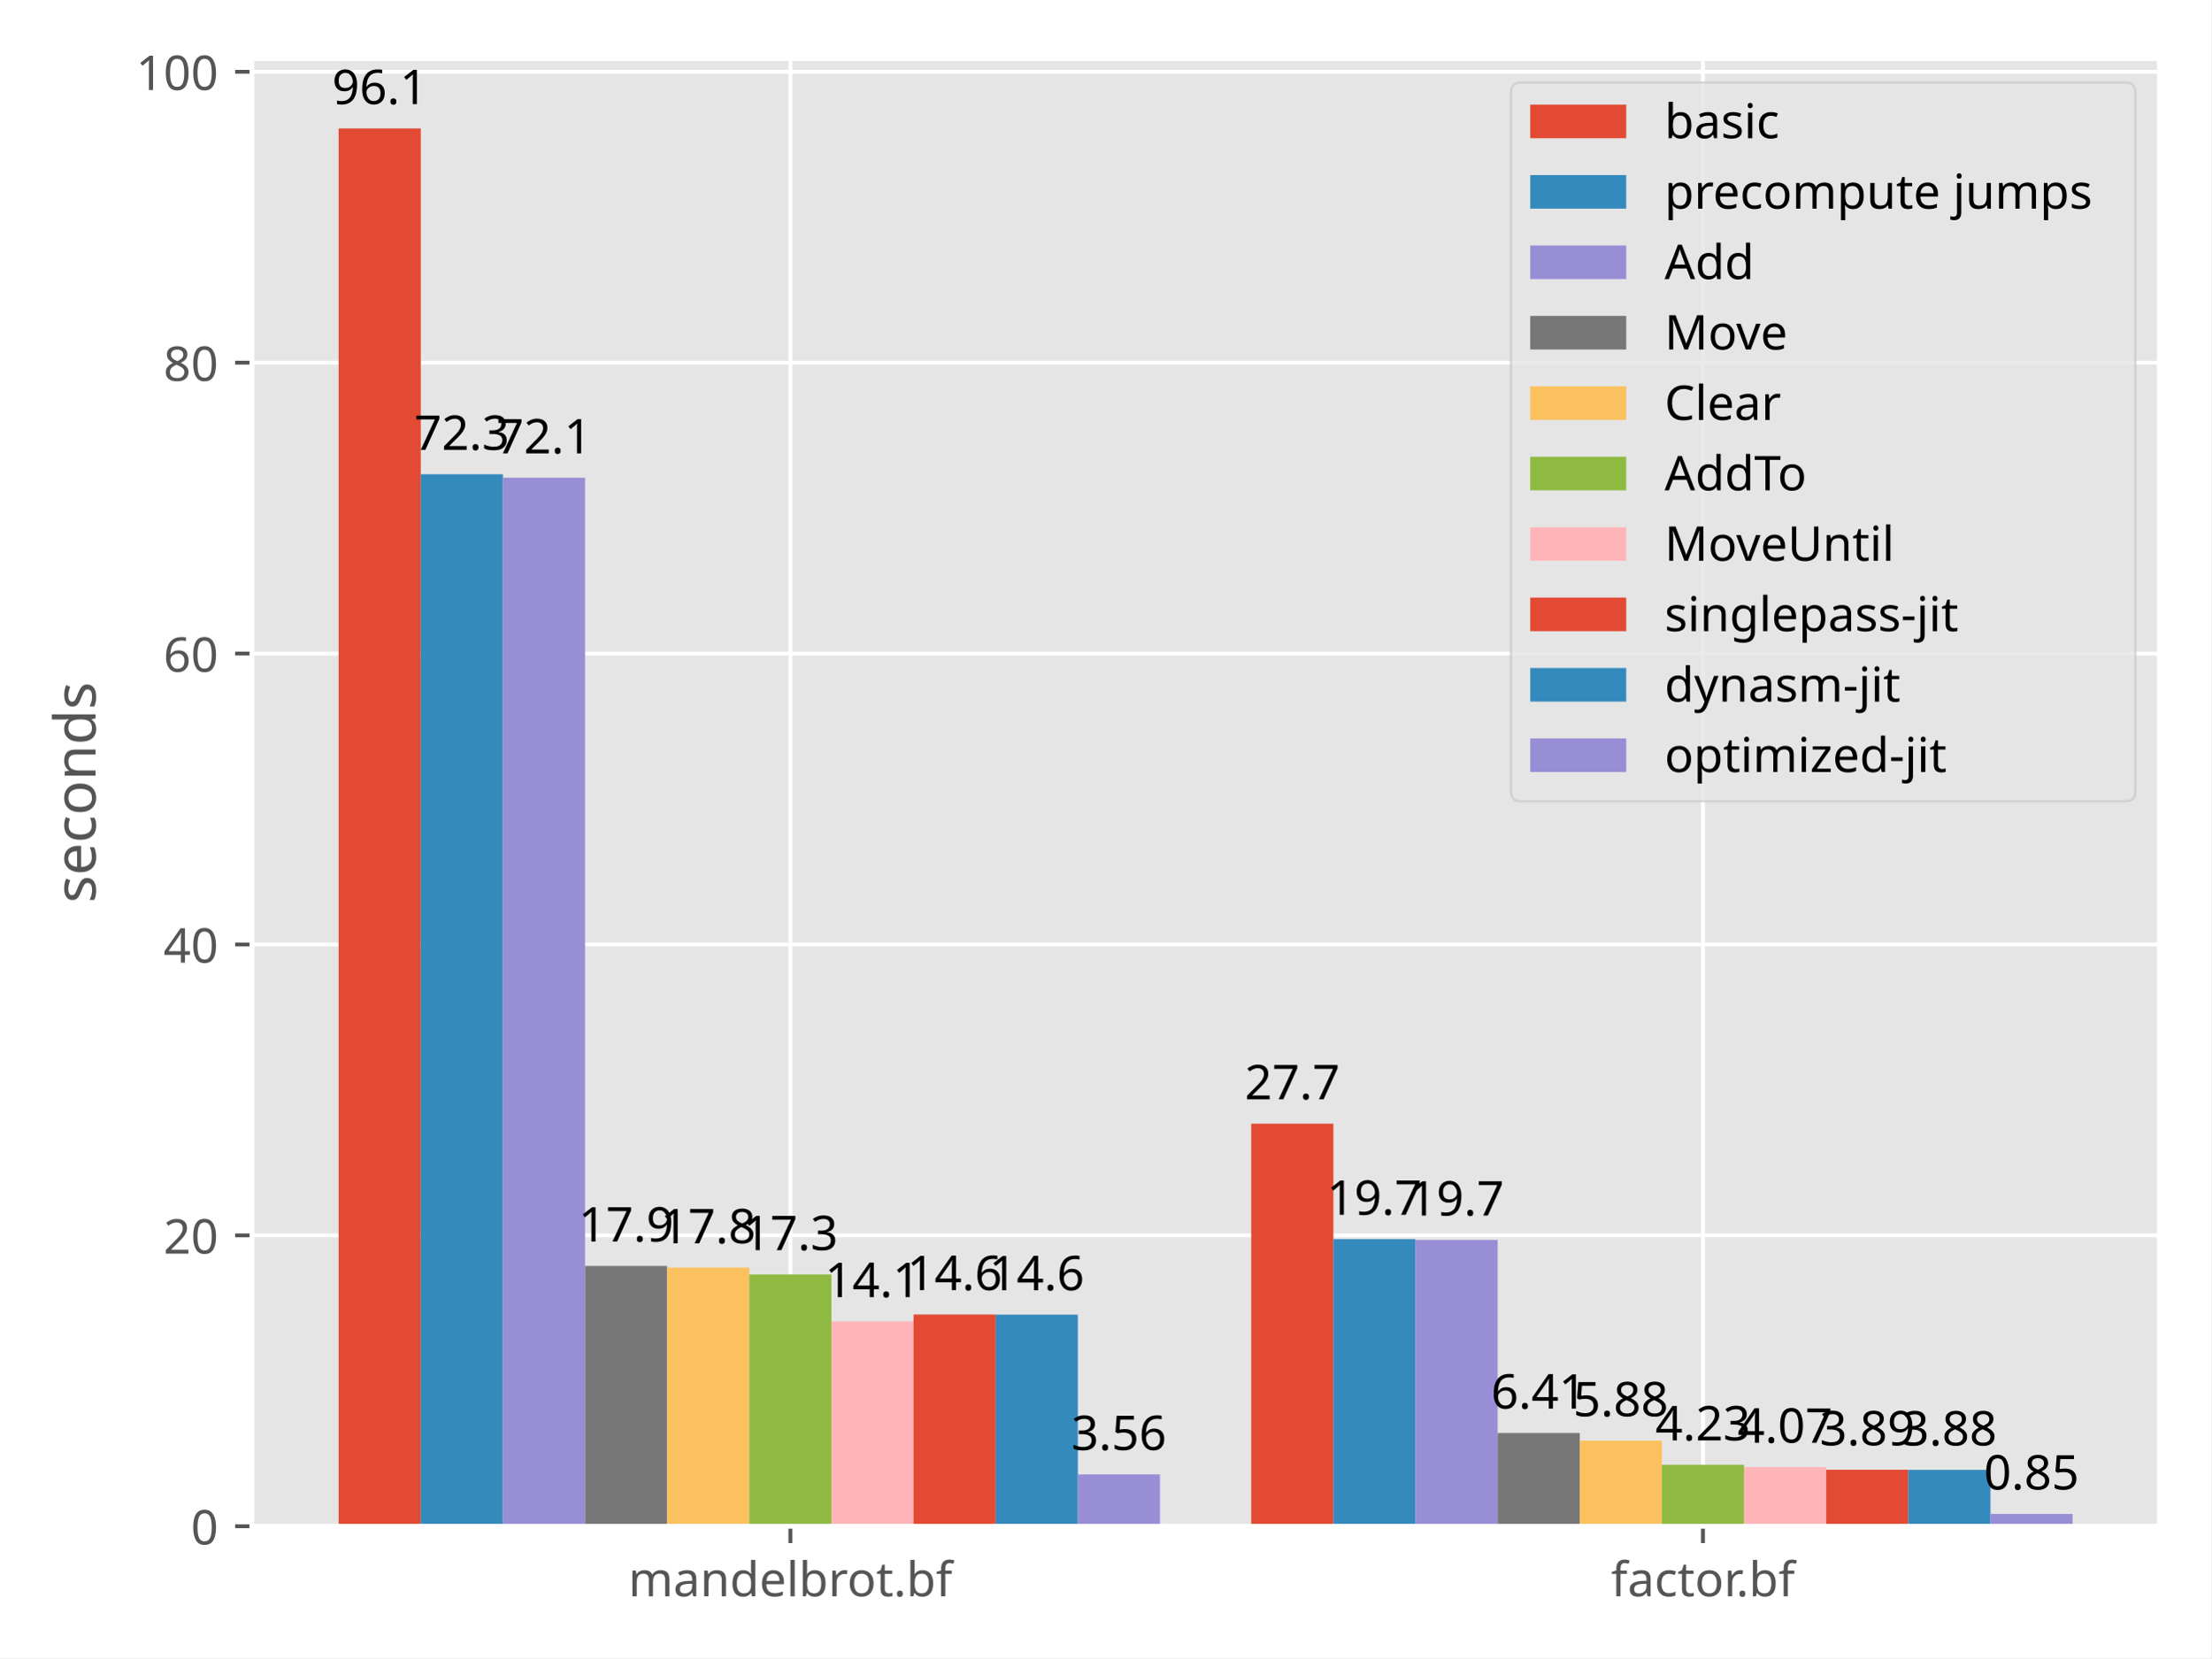
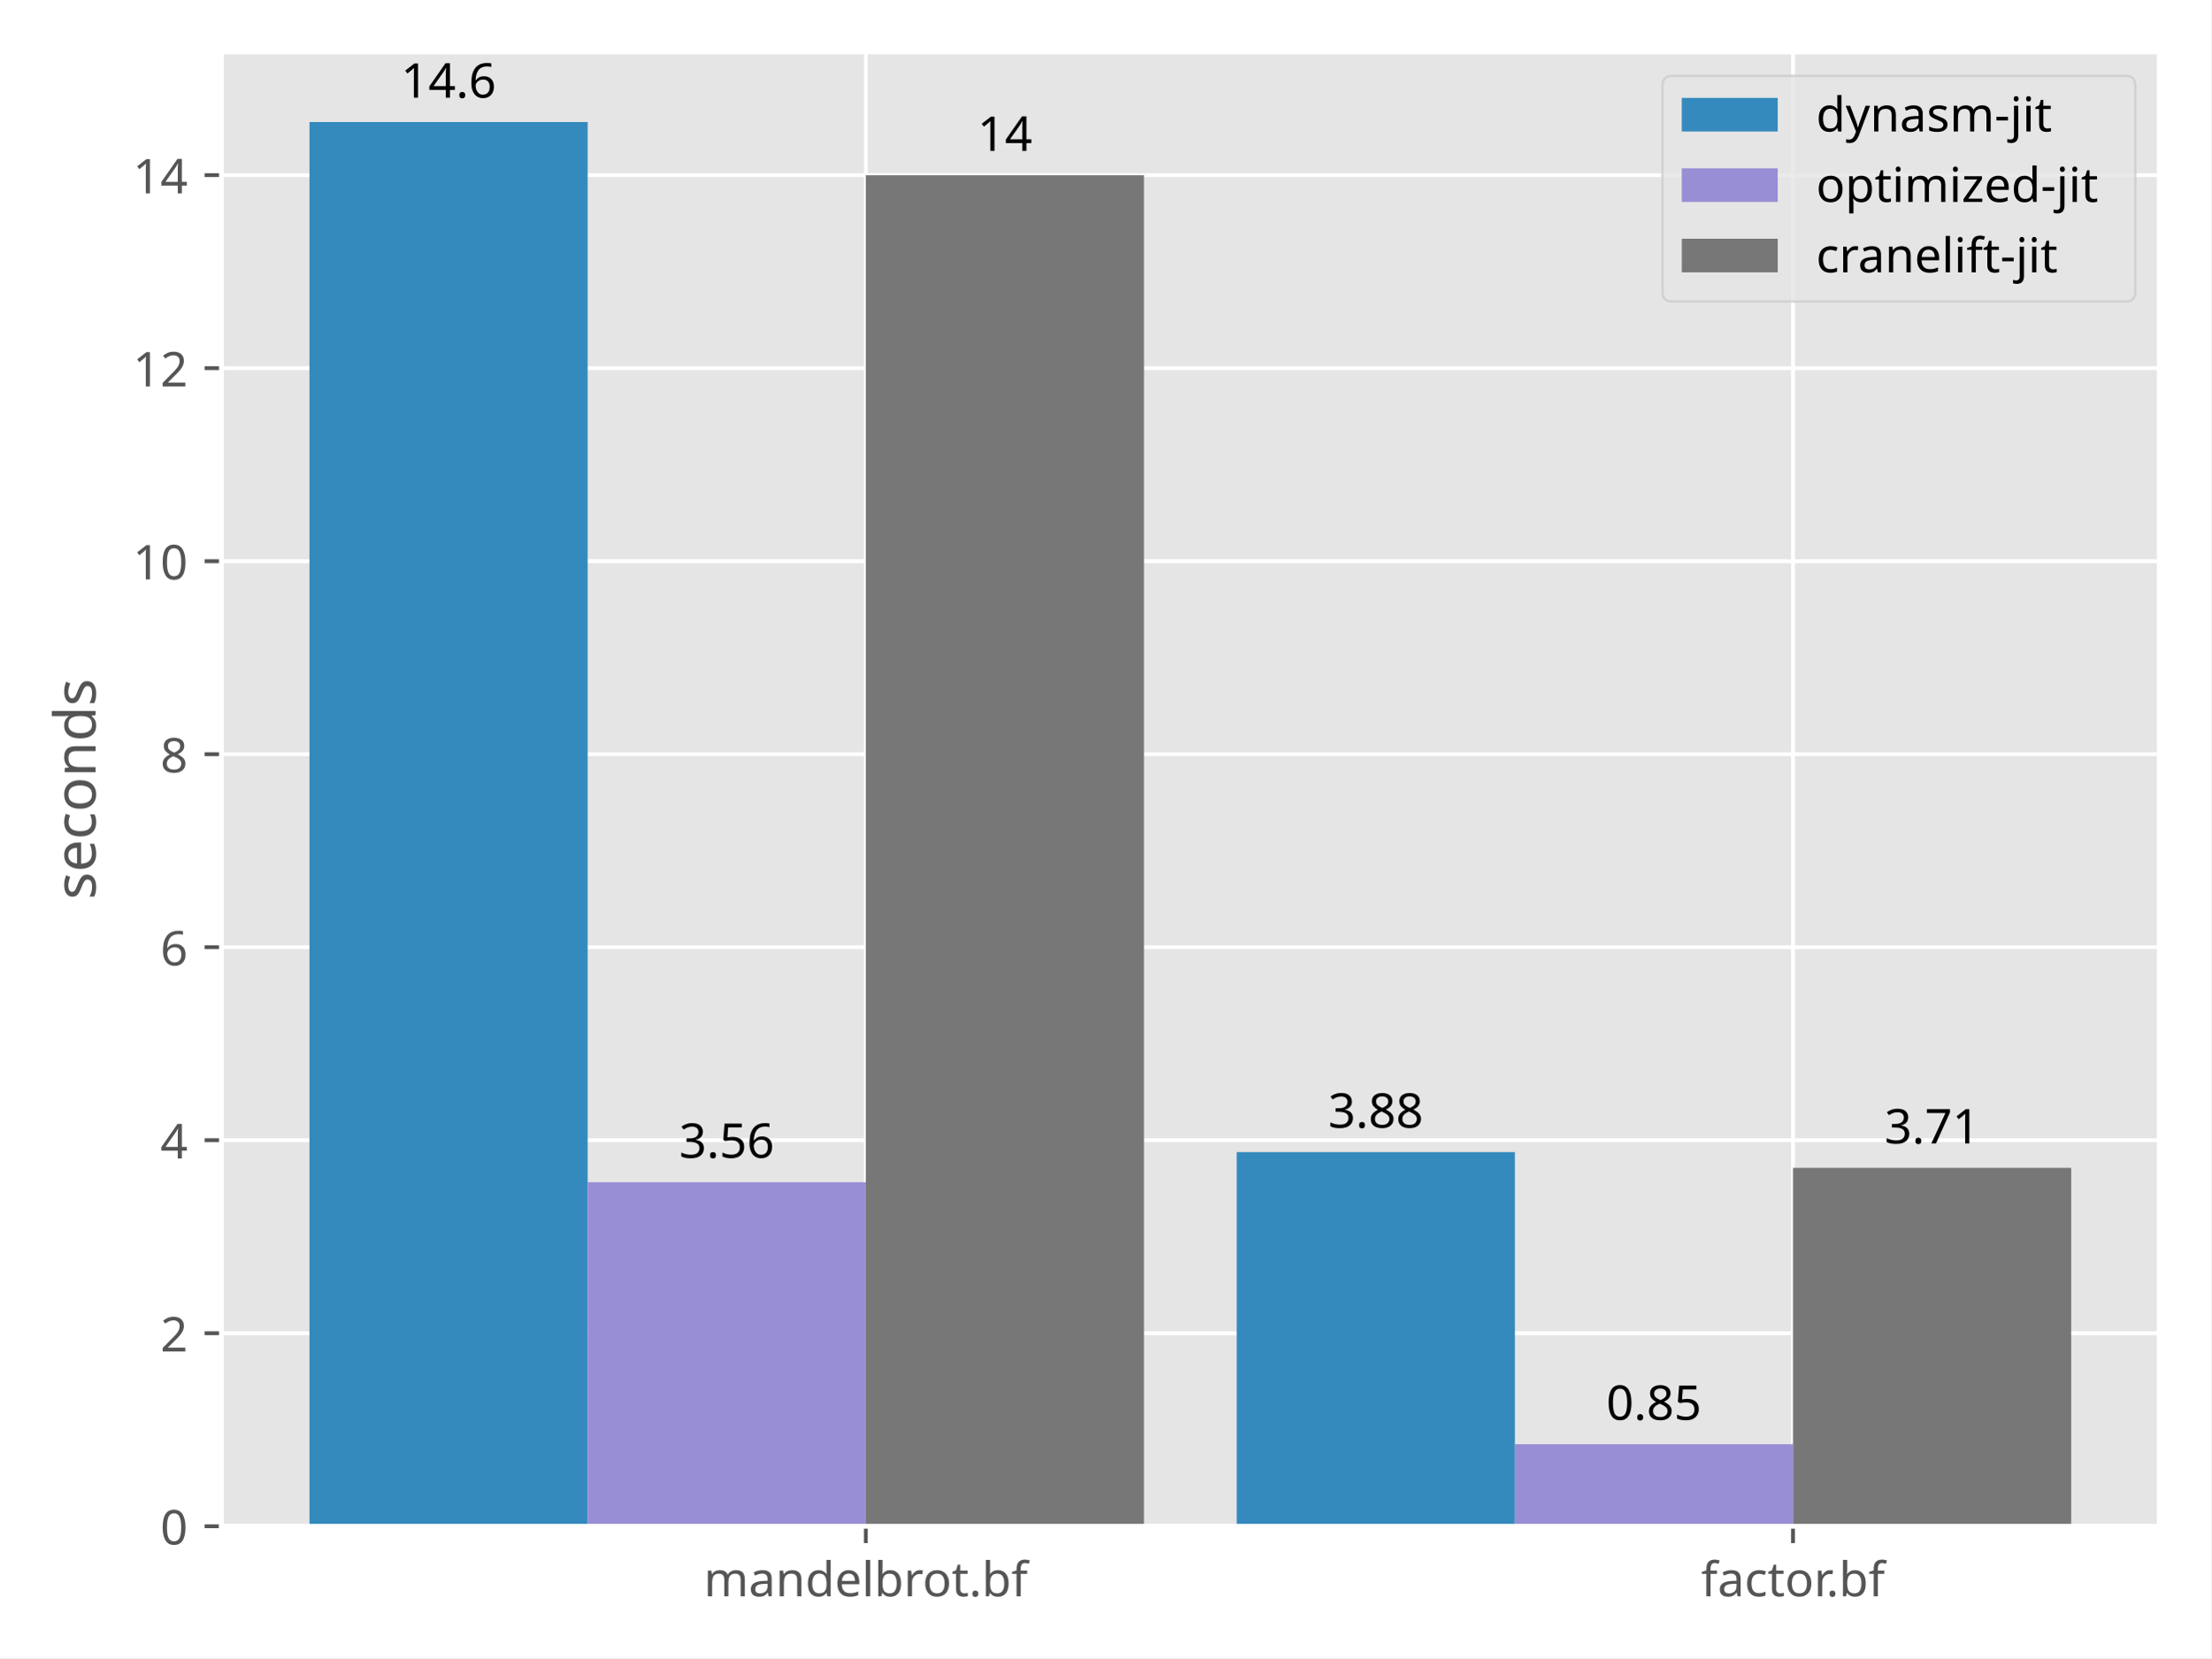
<svg xmlns="http://www.w3.org/2000/svg" xmlns:xlink="http://www.w3.org/1999/xlink" width="460.8pt" height="345.6pt" viewBox="0 0 460.8 345.6" version="1.1">
  <defs>
    <style type="text/css">*{stroke-linejoin: round; stroke-linecap: butt}</style>
  </defs>
  <g id="figure_1">
    <g id="patch_1">
      <path d="M 0 345.6  L 460.8 345.6  L 460.8 0  L 0 0  z " style="fill: #ffffff" />
    </g>
    <g id="axes_1">
      <g id="patch_2">
-         <path d="M 52.501 318.122  L 450 318.122  L 450 12.213  L 52.501 12.213  z " style="fill: #e5e5e5" />
+         <path d="M 46.139 318.122  L 450 318.122  L 450 10.806  L 46.139 10.806  z " style="fill: #e5e5e5" />
      </g>
      <g id="matplotlib.axis_1">
        <g id="xtick_1">
          <g id="line2d_1">
-             <path d="M 164.714 318.122  L 164.714 12.213  " clip-path="url(#pe493d967c3)" style="fill: none; stroke: #ffffff; stroke-width: 0.8; stroke-linecap: square" />
+             <path d="M 180.437 318.122  L 180.437 10.806  " clip-path="url(#pf905b0e59e)" style="fill: none; stroke: #ffffff; stroke-width: 0.8; stroke-linecap: square" />
          </g>
          <g id="line2d_2">
            <defs>
-               <path id="m18d73d8c61" d="M 0 0  L 0 3.5  " style="stroke: #555555; stroke-width: 0.8" />
+               <path id="md9956f434b" d="M 0 0  L 0 3.5  " style="stroke: #555555; stroke-width: 0.8" />
            </defs>
            <g>
-               <use xlink:href="#m18d73d8c61" x="164.714" y="318.122" style="fill: #555555; stroke: #555555; stroke-width: 0.8" />
+               <use xlink:href="#md9956f434b" x="180.437" y="318.122" style="fill: #555555; stroke: #555555; stroke-width: 0.8" />
            </g>
          </g>
          <g id="text_1">
-             <text style="fill: #555555; font: 10px 'Verdana'; text-anchor: middle" x="164.714" y="332.72" transform="rotate(-0, 164.7138, 332.7203)">mandelbrot.bf</text>
+             <text style="fill: #555555; font: 10px 'Verdana'; text-anchor: middle" x="180.437" y="332.72" transform="rotate(-0, 180.4371, 332.7203)">mandelbrot.bf</text>
          </g>
        </g>
        <g id="xtick_2">
          <g id="line2d_3">
-             <path d="M 354.905 318.122  L 354.905 12.213  " clip-path="url(#pe493d967c3)" style="fill: none; stroke: #ffffff; stroke-width: 0.8; stroke-linecap: square" />
+             <path d="M 373.672 318.122  L 373.672 10.806  " clip-path="url(#pf905b0e59e)" style="fill: none; stroke: #ffffff; stroke-width: 0.8; stroke-linecap: square" />
          </g>
          <g id="line2d_4">
            <g>
-               <use xlink:href="#m18d73d8c61" x="354.905" y="318.122" style="fill: #555555; stroke: #555555; stroke-width: 0.8" />
+               <use xlink:href="#md9956f434b" x="373.672" y="318.122" style="fill: #555555; stroke: #555555; stroke-width: 0.8" />
            </g>
          </g>
          <g id="text_2">
-             <text style="fill: #555555; font: 10px 'Verdana'; text-anchor: middle" x="354.905" y="332.72" transform="rotate(-0, 354.9046, 332.7203)">factor.bf</text>
+             <text style="fill: #555555; font: 10px 'Verdana'; text-anchor: middle" x="373.672" y="332.72" transform="rotate(-0, 373.6722, 332.7203)">factor.bf</text>
          </g>
        </g>
      </g>
      <g id="matplotlib.axis_2">
        <g id="ytick_1">
          <g id="line2d_5">
-             <path d="M 52.501 318.122  L 450 318.122  " clip-path="url(#pe493d967c3)" style="fill: none; stroke: #ffffff; stroke-width: 0.8; stroke-linecap: square" />
+             <path d="M 46.139 318.122  L 450 318.122  " clip-path="url(#pf905b0e59e)" style="fill: none; stroke: #ffffff; stroke-width: 0.8; stroke-linecap: square" />
          </g>
          <g id="line2d_6">
            <defs>
-               <path id="macb47b4a08" d="M 0 0  L -3.5 0  " style="stroke: #555555; stroke-width: 0.8" />
+               <path id="mf716fc9c56" d="M 0 0  L -3.5 0  " style="stroke: #555555; stroke-width: 0.8" />
            </defs>
            <g>
-               <use xlink:href="#macb47b4a08" x="52.501" y="318.122" style="fill: #555555; stroke: #555555; stroke-width: 0.8" />
+               <use xlink:href="#mf716fc9c56" x="46.139" y="318.122" style="fill: #555555; stroke: #555555; stroke-width: 0.8" />
            </g>
          </g>
          <g id="text_3">
-             <text style="fill: #555555; font: 10px 'Verdana'; text-anchor: end" x="45.501" y="321.921" transform="rotate(-0, 45.50125, 321.9211)">0</text>
+             <text style="fill: #555555; font: 10px 'Verdana'; text-anchor: end" x="39.139" y="321.921" transform="rotate(-0, 39.13875, 321.9211)">0</text>
          </g>
        </g>
        <g id="ytick_2">
          <g id="line2d_7">
-             <path d="M 52.501 257.489  L 450 257.489  " clip-path="url(#pe493d967c3)" style="fill: none; stroke: #ffffff; stroke-width: 0.8; stroke-linecap: square" />
+             <path d="M 46.139 277.891  L 450 277.891  " clip-path="url(#pf905b0e59e)" style="fill: none; stroke: #ffffff; stroke-width: 0.8; stroke-linecap: square" />
          </g>
          <g id="line2d_8">
            <g>
-               <use xlink:href="#macb47b4a08" x="52.501" y="257.489" style="fill: #555555; stroke: #555555; stroke-width: 0.8" />
+               <use xlink:href="#mf716fc9c56" x="46.139" y="277.891" style="fill: #555555; stroke: #555555; stroke-width: 0.8" />
            </g>
          </g>
          <g id="text_4">
-             <text style="fill: #555555; font: 10px 'Verdana'; text-anchor: end" x="45.501" y="261.288" transform="rotate(-0, 45.50125, 261.288)">20</text>
+             <text style="fill: #555555; font: 10px 'Verdana'; text-anchor: end" x="39.139" y="281.69" transform="rotate(-0, 39.13875, 281.6899)">2</text>
          </g>
        </g>
        <g id="ytick_3">
          <g id="line2d_9">
-             <path d="M 52.501 196.856  L 450 196.856  " clip-path="url(#pe493d967c3)" style="fill: none; stroke: #ffffff; stroke-width: 0.8; stroke-linecap: square" />
+             <path d="M 46.139 237.66  L 450 237.66  " clip-path="url(#pf905b0e59e)" style="fill: none; stroke: #ffffff; stroke-width: 0.8; stroke-linecap: square" />
          </g>
          <g id="line2d_10">
            <g>
-               <use xlink:href="#macb47b4a08" x="52.501" y="196.856" style="fill: #555555; stroke: #555555; stroke-width: 0.8" />
+               <use xlink:href="#mf716fc9c56" x="46.139" y="237.66" style="fill: #555555; stroke: #555555; stroke-width: 0.8" />
            </g>
          </g>
          <g id="text_5">
-             <text style="fill: #555555; font: 10px 'Verdana'; text-anchor: end" x="45.501" y="200.655" transform="rotate(-0, 45.50125, 200.6548)">40</text>
+             <text style="fill: #555555; font: 10px 'Verdana'; text-anchor: end" x="39.139" y="241.459" transform="rotate(-0, 39.13875, 241.4588)">4</text>
          </g>
        </g>
        <g id="ytick_4">
          <g id="line2d_11">
-             <path d="M 52.501 136.222  L 450 136.222  " clip-path="url(#pe493d967c3)" style="fill: none; stroke: #ffffff; stroke-width: 0.8; stroke-linecap: square" />
+             <path d="M 46.139 197.428  L 450 197.428  " clip-path="url(#pf905b0e59e)" style="fill: none; stroke: #ffffff; stroke-width: 0.8; stroke-linecap: square" />
          </g>
          <g id="line2d_12">
            <g>
-               <use xlink:href="#macb47b4a08" x="52.501" y="136.222" style="fill: #555555; stroke: #555555; stroke-width: 0.8" />
+               <use xlink:href="#mf716fc9c56" x="46.139" y="197.428" style="fill: #555555; stroke: #555555; stroke-width: 0.8" />
            </g>
          </g>
          <g id="text_6">
-             <text style="fill: #555555; font: 10px 'Verdana'; text-anchor: end" x="45.501" y="140.022" transform="rotate(-0, 45.50125, 140.0217)">60</text>
+             <text style="fill: #555555; font: 10px 'Verdana'; text-anchor: end" x="39.139" y="201.228" transform="rotate(-0, 39.13875, 201.2276)">6</text>
          </g>
        </g>
        <g id="ytick_5">
          <g id="line2d_13">
-             <path d="M 52.501 75.589  L 450 75.589  " clip-path="url(#pe493d967c3)" style="fill: none; stroke: #ffffff; stroke-width: 0.8; stroke-linecap: square" />
+             <path d="M 46.139 157.197  L 450 157.197  " clip-path="url(#pf905b0e59e)" style="fill: none; stroke: #ffffff; stroke-width: 0.8; stroke-linecap: square" />
          </g>
          <g id="line2d_14">
            <g>
-               <use xlink:href="#macb47b4a08" x="52.501" y="75.589" style="fill: #555555; stroke: #555555; stroke-width: 0.8" />
+               <use xlink:href="#mf716fc9c56" x="46.139" y="157.197" style="fill: #555555; stroke: #555555; stroke-width: 0.8" />
            </g>
          </g>
          <g id="text_7">
-             <text style="fill: #555555; font: 10px 'Verdana'; text-anchor: end" x="45.501" y="79.389" transform="rotate(-0, 45.50125, 79.38852)">80</text>
+             <text style="fill: #555555; font: 10px 'Verdana'; text-anchor: end" x="39.139" y="160.996" transform="rotate(-0, 39.13875, 160.9965)">8</text>
          </g>
        </g>
        <g id="ytick_6">
          <g id="line2d_15">
-             <path d="M 52.501 14.956  L 450 14.956  " clip-path="url(#pe493d967c3)" style="fill: none; stroke: #ffffff; stroke-width: 0.8; stroke-linecap: square" />
+             <path d="M 46.139 116.966  L 450 116.966  " clip-path="url(#pf905b0e59e)" style="fill: none; stroke: #ffffff; stroke-width: 0.8; stroke-linecap: square" />
          </g>
          <g id="line2d_16">
            <g>
-               <use xlink:href="#macb47b4a08" x="52.501" y="14.956" style="fill: #555555; stroke: #555555; stroke-width: 0.8" />
+               <use xlink:href="#mf716fc9c56" x="46.139" y="116.966" style="fill: #555555; stroke: #555555; stroke-width: 0.8" />
            </g>
          </g>
          <g id="text_8">
-             <text style="fill: #555555; font: 10px 'Verdana'; text-anchor: end" x="45.501" y="18.755" transform="rotate(-0, 45.50125, 18.75537)">100</text>
-           </g>
-         </g>
-         <g id="text_9">
-           <text style="fill: #555555; font: 12px 'Verdana'; text-anchor: middle" x="19.918" y="165.167" transform="rotate(-90, 19.91812, 165.1672)">seconds</text>
+             <text style="fill: #555555; font: 10px 'Verdana'; text-anchor: end" x="39.139" y="120.765" transform="rotate(-0, 39.13875, 120.7653)">10</text>
+           </g>
+         </g>
+         <g id="ytick_7">
+           <g id="line2d_17">
+             <path d="M 46.139 76.735  L 450 76.735  " clip-path="url(#pf905b0e59e)" style="fill: none; stroke: #ffffff; stroke-width: 0.8; stroke-linecap: square" />
+           </g>
+           <g id="line2d_18">
+             <g>
+               <use xlink:href="#mf716fc9c56" x="46.139" y="76.735" style="fill: #555555; stroke: #555555; stroke-width: 0.8" />
+             </g>
+           </g>
+           <g id="text_9">
+             <text style="fill: #555555; font: 10px 'Verdana'; text-anchor: end" x="39.139" y="80.534" transform="rotate(-0, 39.13875, 80.53415)">12</text>
+           </g>
+         </g>
+         <g id="ytick_8">
+           <g id="line2d_19">
+             <path d="M 46.139 36.504  L 450 36.504  " clip-path="url(#pf905b0e59e)" style="fill: none; stroke: #ffffff; stroke-width: 0.8; stroke-linecap: square" />
+           </g>
+           <g id="line2d_20">
+             <g>
+               <use xlink:href="#mf716fc9c56" x="46.139" y="36.504" style="fill: #555555; stroke: #555555; stroke-width: 0.8" />
+             </g>
+           </g>
+           <g id="text_10">
+             <text style="fill: #555555; font: 10px 'Verdana'; text-anchor: end" x="39.139" y="40.303" transform="rotate(-0, 39.13875, 40.303)">14</text>
+           </g>
+         </g>
+         <g id="text_11">
+           <text style="fill: #555555; font: 12px 'Verdana'; text-anchor: middle" x="19.918" y="164.464" transform="rotate(-90, 19.91812, 164.464)">seconds</text>
        </g>
      </g>
      <g id="patch_3">
-         <path d="M 70.569 318.122  L 87.687 318.122  L 87.687 26.78  L 70.569 26.78  z " clip-path="url(#pe493d967c3)" style="fill: #e24a33" />
+         <path d="M 64.496 318.122  L 122.467 318.122  L 122.467 25.44  L 64.496 25.44  z " clip-path="url(#pf905b0e59e)" style="fill: #348abd" />
      </g>
      <g id="patch_4">
-         <path d="M 260.76 318.122  L 277.877 318.122  L 277.877 234.206  L 260.76 234.206  z " clip-path="url(#pe493d967c3)" style="fill: #e24a33" />
+         <path d="M 257.731 318.122  L 315.702 318.122  L 315.702 240.134  L 257.731 240.134  z " clip-path="url(#pf905b0e59e)" style="fill: #348abd" />
      </g>
      <g id="patch_5">
-         <path d="M 87.687 318.122  L 104.804 318.122  L 104.804 98.842  L 87.687 98.842  z " clip-path="url(#pe493d967c3)" style="fill: #348abd" />
+         <path d="M 122.467 318.122  L 180.437 318.122  L 180.437 246.41  L 122.467 246.41  z " clip-path="url(#pf905b0e59e)" style="fill: #988ed5" />
      </g>
      <g id="patch_6">
-         <path d="M 277.877 318.122  L 294.995 318.122  L 294.995 258.277  L 277.877 258.277  z " clip-path="url(#pe493d967c3)" style="fill: #348abd" />
+         <path d="M 315.702 318.122  L 373.672 318.122  L 373.672 301.024  L 315.702 301.024  z " clip-path="url(#pf905b0e59e)" style="fill: #988ed5" />
      </g>
      <g id="patch_7">
-         <path d="M 104.804 318.122  L 121.921 318.122  L 121.921 99.57  L 104.804 99.57  z " clip-path="url(#pe493d967c3)" style="fill: #988ed5" />
+         <path d="M 180.437 318.122  L 238.408 318.122  L 238.408 36.524  L 180.437 36.524  z " clip-path="url(#pf905b0e59e)" style="fill: #777777" />
      </g>
      <g id="patch_8">
-         <path d="M 294.995 318.122  L 312.112 318.122  L 312.112 258.435  L 294.995 258.435  z " clip-path="url(#pe493d967c3)" style="fill: #988ed5" />
+         <path d="M 373.672 318.122  L 431.643 318.122  L 431.643 243.413  L 373.672 243.413  z " clip-path="url(#pf905b0e59e)" style="fill: #777777" />
      </g>
      <g id="patch_9">
-         <path d="M 121.921 318.122  L 139.038 318.122  L 139.038 263.855  L 121.921 263.855  z " clip-path="url(#pe493d967c3)" style="fill: #777777" />
+         <path d="M 46.139 318.122  L 46.139 10.806  " style="fill: none; stroke: #ffffff; stroke-linejoin: miter; stroke-linecap: square" />
      </g>
      <g id="patch_10">
-         <path d="M 312.112 318.122  L 329.229 318.122  L 329.229 298.68  L 312.112 298.68  z " clip-path="url(#pe493d967c3)" style="fill: #777777" />
+         <path d="M 450 318.122  L 450 10.806  " style="fill: none; stroke: #ffffff; stroke-linejoin: miter; stroke-linecap: square" />
      </g>
      <g id="patch_11">
-         <path d="M 139.038 318.122  L 156.155 318.122  L 156.155 264.219  L 139.038 264.219  z " clip-path="url(#pe493d967c3)" style="fill: #fbc15e" />
+         <path d="M 46.139 318.122  L 450 318.122  " style="fill: none; stroke: #ffffff; stroke-linejoin: miter; stroke-linecap: square" />
      </g>
      <g id="patch_12">
-         <path d="M 329.229 318.122  L 346.346 318.122  L 346.346 300.281  L 329.229 300.281  z " clip-path="url(#pe493d967c3)" style="fill: #fbc15e" />
-       </g>
-       <g id="patch_13">
-         <path d="M 156.155 318.122  L 173.272 318.122  L 173.272 265.644  L 156.155 265.644  z " clip-path="url(#pe493d967c3)" style="fill: #8eba42" />
-       </g>
-       <g id="patch_14">
-         <path d="M 346.346 318.122  L 363.463 318.122  L 363.463 305.307  L 346.346 305.307  z " clip-path="url(#pe493d967c3)" style="fill: #8eba42" />
-       </g>
-       <g id="patch_15">
-         <path d="M 173.272 318.122  L 190.39 318.122  L 190.39 275.436  L 173.272 275.436  z " clip-path="url(#pe493d967c3)" style="fill: #ffb5b8" />
-       </g>
-       <g id="patch_16">
-         <path d="M 363.463 318.122  L 380.58 318.122  L 380.58 305.789  L 363.463 305.789  z " clip-path="url(#pe493d967c3)" style="fill: #ffb5b8" />
-       </g>
-       <g id="patch_17">
-         <path d="M 190.39 318.122  L 207.507 318.122  L 207.507 273.981  L 190.39 273.981  z " clip-path="url(#pe493d967c3)" style="fill: #e24a33" />
-       </g>
-       <g id="patch_18">
-         <path d="M 380.58 318.122  L 397.698 318.122  L 397.698 306.335  L 380.58 306.335  z " clip-path="url(#pe493d967c3)" style="fill: #e24a33" />
-       </g>
-       <g id="patch_19">
-         <path d="M 207.507 318.122  L 224.624 318.122  L 224.624 274.011  L 207.507 274.011  z " clip-path="url(#pe493d967c3)" style="fill: #348abd" />
-       </g>
-       <g id="patch_20">
-         <path d="M 397.698 318.122  L 414.815 318.122  L 414.815 306.368  L 397.698 306.368  z " clip-path="url(#pe493d967c3)" style="fill: #348abd" />
-       </g>
-       <g id="patch_21">
-         <path d="M 224.624 318.122  L 241.741 318.122  L 241.741 307.314  L 224.624 307.314  z " clip-path="url(#pe493d967c3)" style="fill: #988ed5" />
-       </g>
-       <g id="patch_22">
-         <path d="M 414.815 318.122  L 431.932 318.122  L 431.932 315.545  L 414.815 315.545  z " clip-path="url(#pe493d967c3)" style="fill: #988ed5" />
-       </g>
-       <g id="patch_23">
-         <path d="M 52.501 318.122  L 52.501 12.213  " style="fill: none; stroke: #ffffff; stroke-linejoin: miter; stroke-linecap: square" />
-       </g>
-       <g id="patch_24">
-         <path d="M 450 318.122  L 450 12.213  " style="fill: none; stroke: #ffffff; stroke-linejoin: miter; stroke-linecap: square" />
-       </g>
-       <g id="patch_25">
-         <path d="M 52.501 318.122  L 450 318.122  " style="fill: none; stroke: #ffffff; stroke-linejoin: miter; stroke-linecap: square" />
-       </g>
-       <g id="patch_26">
-         <path d="M 52.501 12.213  L 450 12.213  " style="fill: none; stroke: #ffffff; stroke-linejoin: miter; stroke-linecap: square" />
-       </g>
-       <g id="text_10">
-         <text style="font: 10px 'Verdana'; text-anchor: middle" x="79.128" y="21.7" transform="rotate(-0, 79.12796, 21.69993)">96.1</text>
-       </g>
-       <g id="text_11">
-         <text style="font: 10px 'Verdana'; text-anchor: middle" x="269.319" y="229.126" transform="rotate(-0, 269.3188, 229.1259)">27.7</text>
+         <path d="M 46.139 10.806  L 450 10.806  " style="fill: none; stroke: #ffffff; stroke-linejoin: miter; stroke-linecap: square" />
      </g>
      <g id="text_12">
-         <text style="font: 10px 'Verdana'; text-anchor: middle" x="96.245" y="93.762" transform="rotate(-0, 96.24513, 93.76242)">72.3</text>
+         <text style="font: 10px 'Verdana'; text-anchor: middle" x="93.481" y="20.361" transform="rotate(-0, 93.48134, 20.36052)">14.6</text>
      </g>
      <g id="text_13">
-         <text style="font: 10px 'Verdana'; text-anchor: middle" x="286.436" y="253.197" transform="rotate(-0, 286.4359, 253.1973)">19.7</text>
+         <text style="font: 10px 'Verdana'; text-anchor: middle" x="286.716" y="235.054" transform="rotate(-0, 286.7164, 235.0541)">3.88</text>
      </g>
      <g id="text_14">
-         <text style="font: 10px 'Verdana'; text-anchor: middle" x="113.362" y="94.49" transform="rotate(-0, 113.3623, 94.49002)">72.1</text>
+         <text style="font: 10px 'Verdana'; text-anchor: middle" x="151.452" y="241.33" transform="rotate(-0, 151.4519, 241.3302)">3.56</text>
      </g>
      <g id="text_15">
-         <text style="font: 10px 'Verdana'; text-anchor: middle" x="303.553" y="253.355" transform="rotate(-0, 303.5531, 253.3549)">19.7</text>
+         <text style="font: 10px 'Verdana'; text-anchor: middle" x="344.687" y="295.944" transform="rotate(-0, 344.6869, 295.9439)">0.85</text>
      </g>
      <g id="text_16">
-         <text style="font: 10px 'Verdana'; text-anchor: middle" x="130.479" y="258.776" transform="rotate(-0, 130.4795, 258.7755)">17.9</text>
+         <text style="font: 10px 'Verdana'; text-anchor: middle" x="209.422" y="31.444" transform="rotate(-0, 209.4224, 31.44421)">14</text>
      </g>
      <g id="text_17">
-         <text style="font: 10px 'Verdana'; text-anchor: middle" x="320.67" y="293.6" transform="rotate(-0, 320.6703, 293.6002)">6.41</text>
-       </g>
-       <g id="text_18">
-         <text style="font: 10px 'Verdana'; text-anchor: middle" x="147.597" y="259.139" transform="rotate(-0, 147.5966, 259.1393)">17.8</text>
-       </g>
-       <g id="text_19">
-         <text style="font: 10px 'Verdana'; text-anchor: middle" x="337.787" y="295.201" transform="rotate(-0, 337.7874, 295.2009)">5.88</text>
-       </g>
-       <g id="text_20">
-         <text style="font: 10px 'Verdana'; text-anchor: middle" x="164.714" y="260.564" transform="rotate(-0, 164.7138, 260.5642)">17.3</text>
-       </g>
-       <g id="text_21">
-         <text style="font: 10px 'Verdana'; text-anchor: middle" x="354.905" y="300.227" transform="rotate(-0, 354.9046, 300.2274)">4.23</text>
-       </g>
-       <g id="text_22">
-         <text style="font: 10px 'Verdana'; text-anchor: middle" x="181.831" y="270.356" transform="rotate(-0, 181.831, 270.3565)">14.1</text>
-       </g>
-       <g id="text_23">
-         <text style="font: 10px 'Verdana'; text-anchor: middle" x="372.022" y="300.709" transform="rotate(-0, 372.0218, 300.7094)">4.07</text>
-       </g>
-       <g id="text_24">
-         <text style="font: 10px 'Verdana'; text-anchor: middle" x="198.948" y="268.901" transform="rotate(-0, 198.9482, 268.9013)">14.6</text>
-       </g>
-       <g id="text_25">
-         <text style="font: 10px 'Verdana'; text-anchor: middle" x="389.139" y="301.255" transform="rotate(-0, 389.1389, 301.2551)">3.89</text>
-       </g>
-       <g id="text_26">
-         <text style="font: 10px 'Verdana'; text-anchor: middle" x="216.065" y="268.932" transform="rotate(-0, 216.0653, 268.9316)">14.6</text>
-       </g>
-       <g id="text_27">
-         <text style="font: 10px 'Verdana'; text-anchor: middle" x="406.256" y="301.288" transform="rotate(-0, 406.2561, 301.2885)">3.88</text>
-       </g>
-       <g id="text_28">
-         <text style="font: 10px 'Verdana'; text-anchor: middle" x="233.183" y="302.234" transform="rotate(-0, 233.1825, 302.2343)">3.56</text>
-       </g>
-       <g id="text_29">
-         <text style="font: 10px 'Verdana'; text-anchor: middle" x="423.373" y="310.465" transform="rotate(-0, 423.3733, 310.4653)">0.85</text>
+         <text style="font: 10px 'Verdana'; text-anchor: middle" x="402.657" y="238.333" transform="rotate(-0, 402.6574, 238.3329)">3.71</text>
      </g>
      <g id="legend_1">
-         <g id="patch_27">
-           <path d="M 316.903 166.994  L 443 166.994  Q 445 166.994 445 164.994  L 445 19.213  Q 445 17.213 443 17.213  L 316.903 17.213  Q 314.903 17.213 314.903 19.213  L 314.903 164.994  Q 314.903 166.994 316.903 166.994  z " style="fill: #e5e5e5; opacity: 0.8; stroke: #cccccc; stroke-width: 0.5; stroke-linejoin: miter" />
-         </g>
-         <g id="patch_28">
-           <path d="M 318.903 28.811  L 338.903 28.811  L 338.903 21.811  L 318.903 21.811  z " style="fill: #e24a33" />
-         </g>
-         <g id="text_30">
-           <text style="font: 10px 'Verdana'; text-anchor: start" x="346.903" y="28.811" transform="rotate(-0, 346.9031, 28.81094)">basic</text>
-         </g>
-         <g id="patch_29">
-           <path d="M 318.903 43.489  L 338.903 43.489  L 338.903 36.489  L 318.903 36.489  z " style="fill: #348abd" />
-         </g>
-         <g id="text_31">
-           <text style="font: 10px 'Verdana'; text-anchor: start" x="346.903" y="43.489" transform="rotate(-0, 346.9031, 43.48907)">precompute jumps</text>
-         </g>
-         <g id="patch_30">
-           <path d="M 318.903 58.167  L 338.903 58.167  L 338.903 51.167  L 318.903 51.167  z " style="fill: #988ed5" />
-         </g>
-         <g id="text_32">
-           <text style="font: 10px 'Verdana'; text-anchor: start" x="346.903" y="58.167" transform="rotate(-0, 346.9031, 58.16719)">Add</text>
-         </g>
-         <g id="patch_31">
-           <path d="M 318.903 72.845  L 338.903 72.845  L 338.903 65.845  L 318.903 65.845  z " style="fill: #777777" />
-         </g>
-         <g id="text_33">
-           <text style="font: 10px 'Verdana'; text-anchor: start" x="346.903" y="72.845" transform="rotate(-0, 346.9031, 72.84532)">Move</text>
-         </g>
-         <g id="patch_32">
-           <path d="M 318.903 87.523  L 338.903 87.523  L 338.903 80.523  L 318.903 80.523  z " style="fill: #fbc15e" />
-         </g>
-         <g id="text_34">
-           <text style="font: 10px 'Verdana'; text-anchor: start" x="346.903" y="87.523" transform="rotate(-0, 346.9031, 87.52344)">Clear</text>
-         </g>
-         <g id="patch_33">
-           <path d="M 318.903 102.202  L 338.903 102.202  L 338.903 95.202  L 318.903 95.202  z " style="fill: #8eba42" />
-         </g>
-         <g id="text_35">
-           <text style="font: 10px 'Verdana'; text-anchor: start" x="346.903" y="102.202" transform="rotate(-0, 346.9031, 102.2016)">AddTo</text>
-         </g>
-         <g id="patch_34">
-           <path d="M 318.903 116.88  L 338.903 116.88  L 338.903 109.88  L 318.903 109.88  z " style="fill: #ffb5b8" />
-         </g>
-         <g id="text_36">
-           <text style="font: 10px 'Verdana'; text-anchor: start" x="346.903" y="116.88" transform="rotate(-0, 346.9031, 116.8797)">MoveUntil</text>
-         </g>
-         <g id="patch_35">
-           <path d="M 318.903 131.558  L 338.903 131.558  L 338.903 124.558  L 318.903 124.558  z " style="fill: #e24a33" />
-         </g>
-         <g id="text_37">
-           <text style="font: 10px 'Verdana'; text-anchor: start" x="346.903" y="131.558" transform="rotate(-0, 346.9031, 131.5578)">singlepass-jit</text>
-         </g>
-         <g id="patch_36">
-           <path d="M 318.903 146.236  L 338.903 146.236  L 338.903 139.236  L 318.903 139.236  z " style="fill: #348abd" />
-         </g>
-         <g id="text_38">
-           <text style="font: 10px 'Verdana'; text-anchor: start" x="346.903" y="146.236" transform="rotate(-0, 346.9031, 146.2359)">dynasm-jit</text>
-         </g>
-         <g id="patch_37">
-           <path d="M 318.903 160.914  L 338.903 160.914  L 338.903 153.914  L 318.903 153.914  z " style="fill: #988ed5" />
-         </g>
-         <g id="text_39">
-           <text style="font: 10px 'Verdana'; text-anchor: start" x="346.903" y="160.914" transform="rotate(-0, 346.9031, 160.9141)">optimized-jit</text>
+         <g id="patch_13">
+           <path d="M 348.481 62.84  L 443 62.84  Q 445 62.84 445 60.84  L 445 17.806  Q 445 15.806 443 15.806  L 348.481 15.806  Q 346.481 15.806 346.481 17.806  L 346.481 60.84  Q 346.481 62.84 348.481 62.84  z " style="fill: #e5e5e5; opacity: 0.8; stroke: #cccccc; stroke-width: 0.5; stroke-linejoin: miter" />
+         </g>
+         <g id="patch_14">
+           <path d="M 350.481 27.405  L 370.481 27.405  L 370.481 20.405  L 350.481 20.405  z " style="fill: #348abd" />
+         </g>
+         <g id="text_18">
+           <text style="font: 10px 'Verdana'; text-anchor: start" x="378.481" y="27.405" transform="rotate(-0, 378.4812, 27.40456)">dynasm-jit</text>
+         </g>
+         <g id="patch_15">
+           <path d="M 350.481 42.083  L 370.481 42.083  L 370.481 35.083  L 350.481 35.083  z " style="fill: #988ed5" />
+         </g>
+         <g id="text_19">
+           <text style="font: 10px 'Verdana'; text-anchor: start" x="378.481" y="42.083" transform="rotate(-0, 378.4812, 42.08269)">optimized-jit</text>
+         </g>
+         <g id="patch_16">
+           <path d="M 350.481 56.761  L 370.481 56.761  L 370.481 49.761  L 350.481 49.761  z " style="fill: #777777" />
+         </g>
+         <g id="text_20">
+           <text style="font: 10px 'Verdana'; text-anchor: start" x="378.481" y="56.761" transform="rotate(-0, 378.4812, 56.76081)">cranelift-jit</text>
        </g>
      </g>
    </g>
  </g>
  <defs>
-     <clipPath id="pe493d967c3">
-       <rect x="52.501" y="12.213" width="397.499" height="305.909" />
+     <clipPath id="pf905b0e59e">
+       <rect x="46.139" y="10.806" width="403.861" height="307.316" />
    </clipPath>
  </defs>
</svg>
